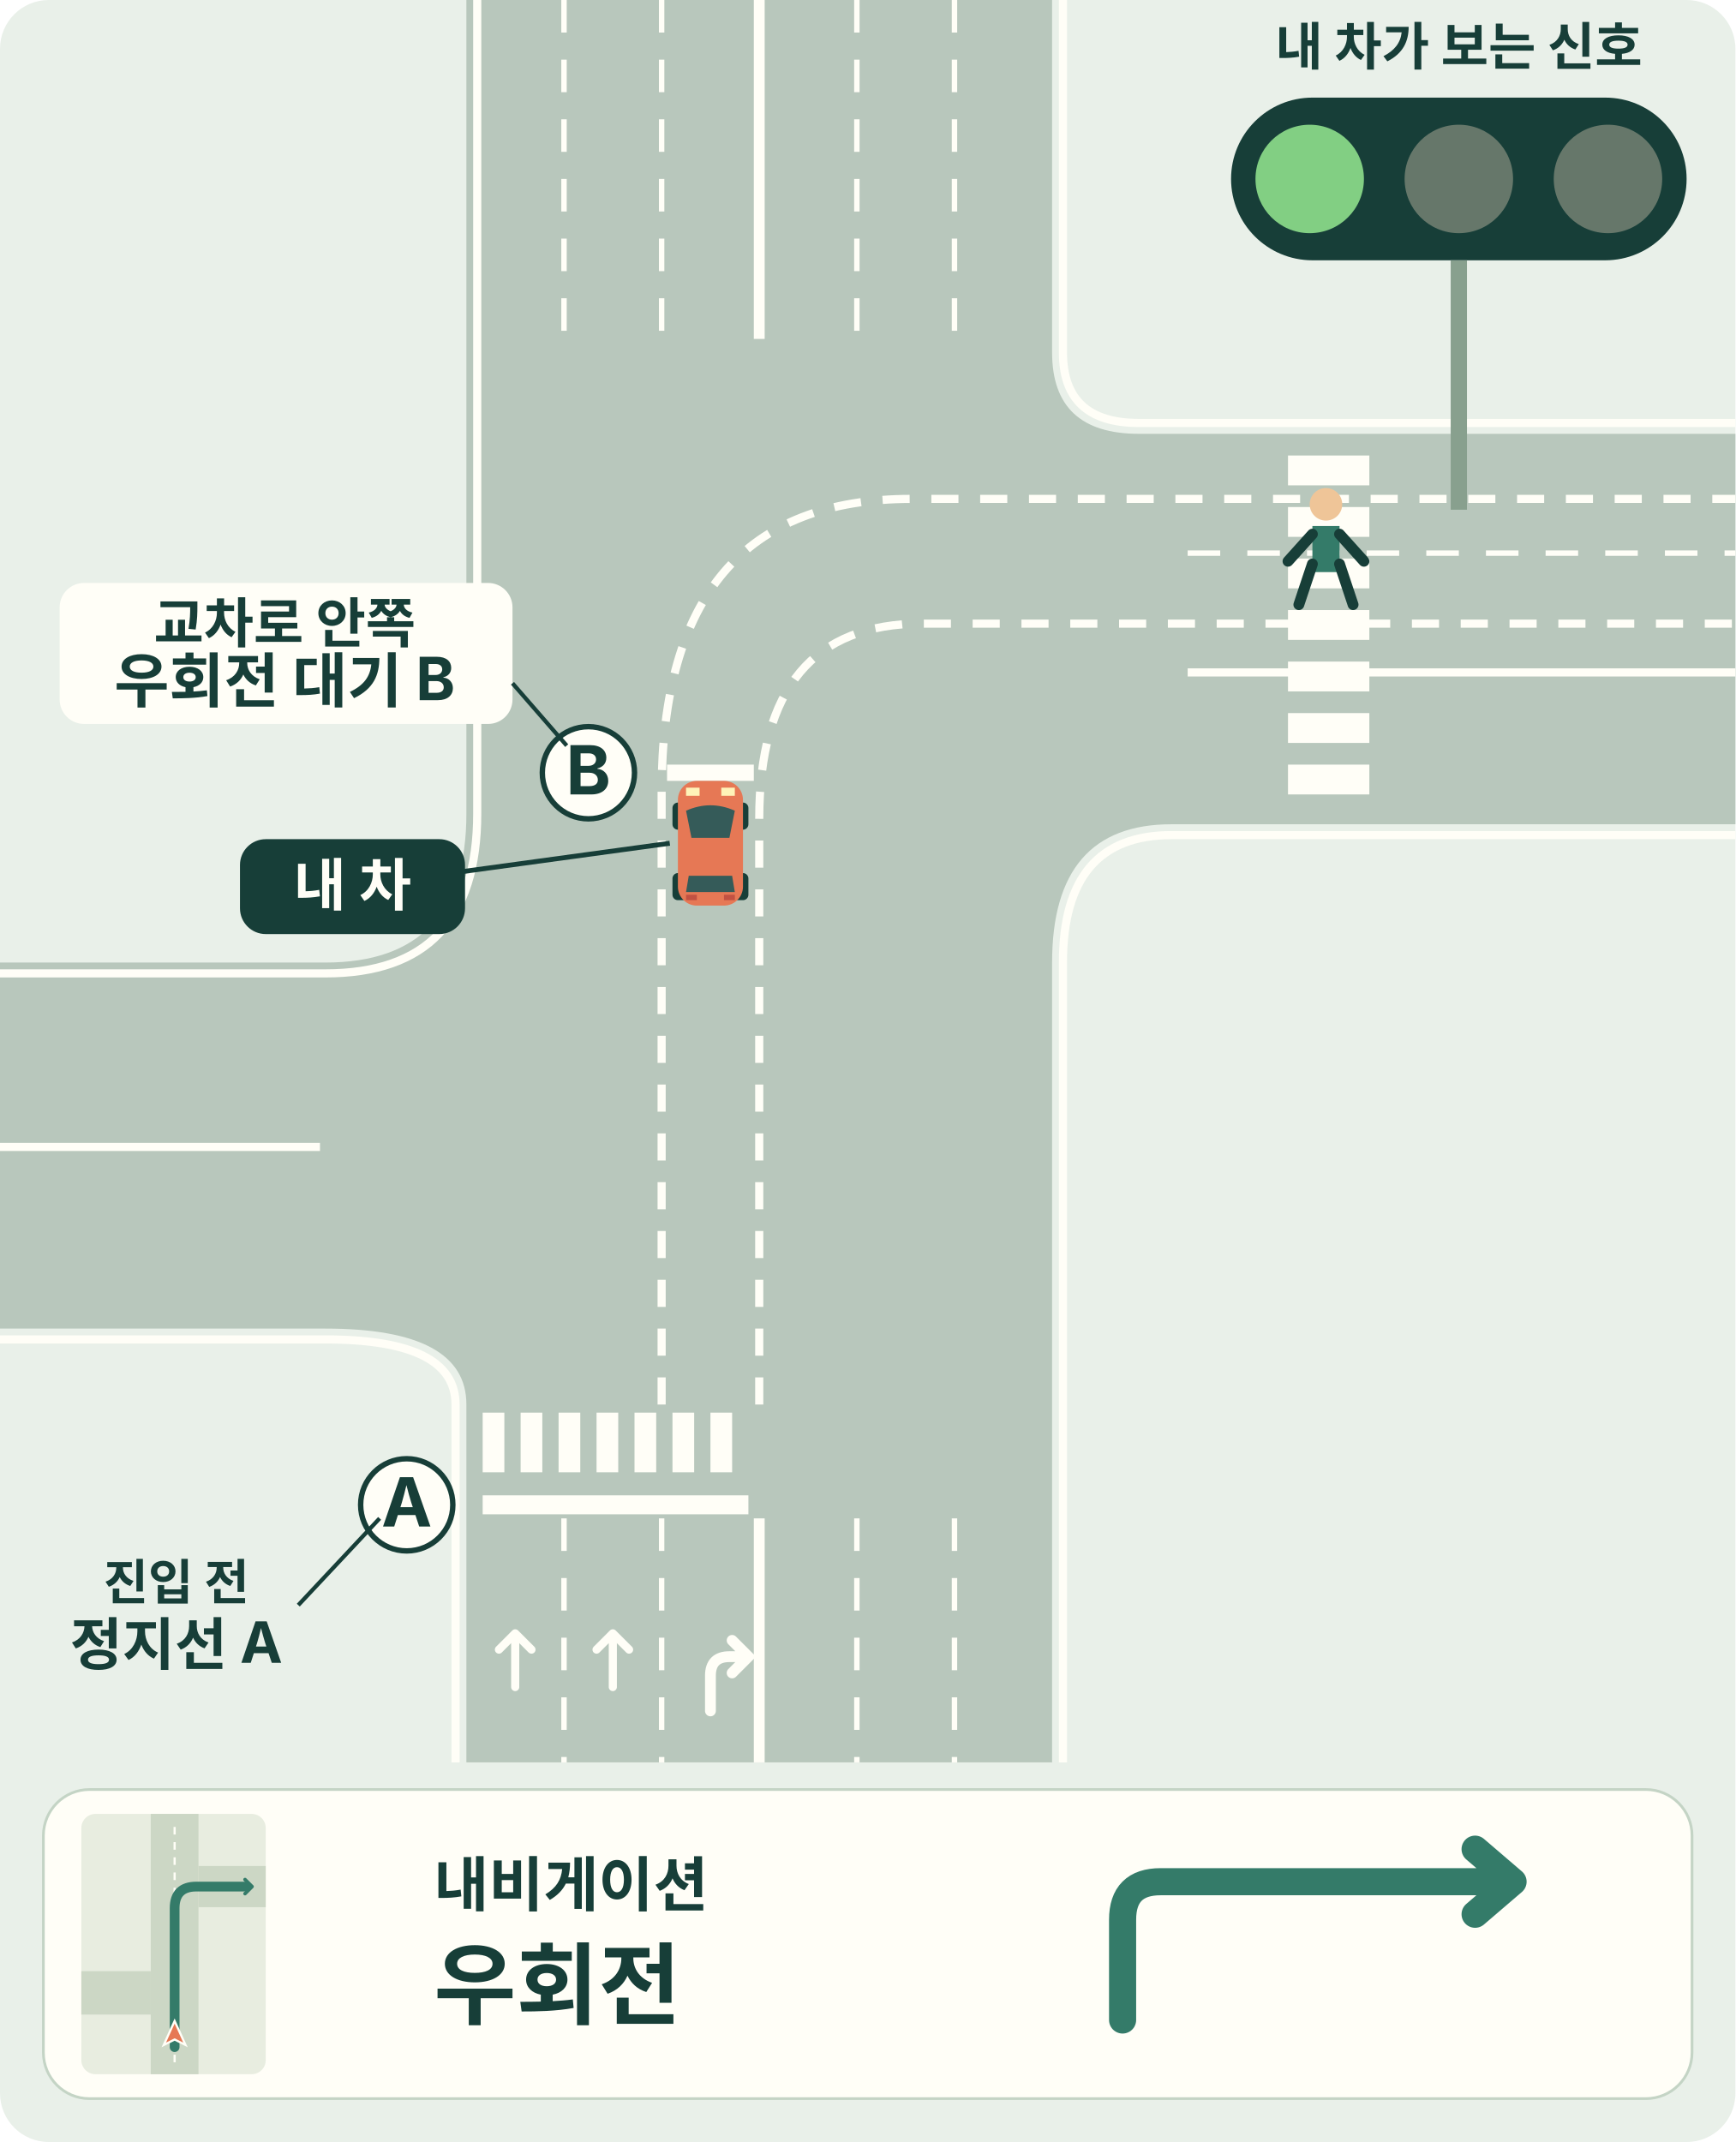
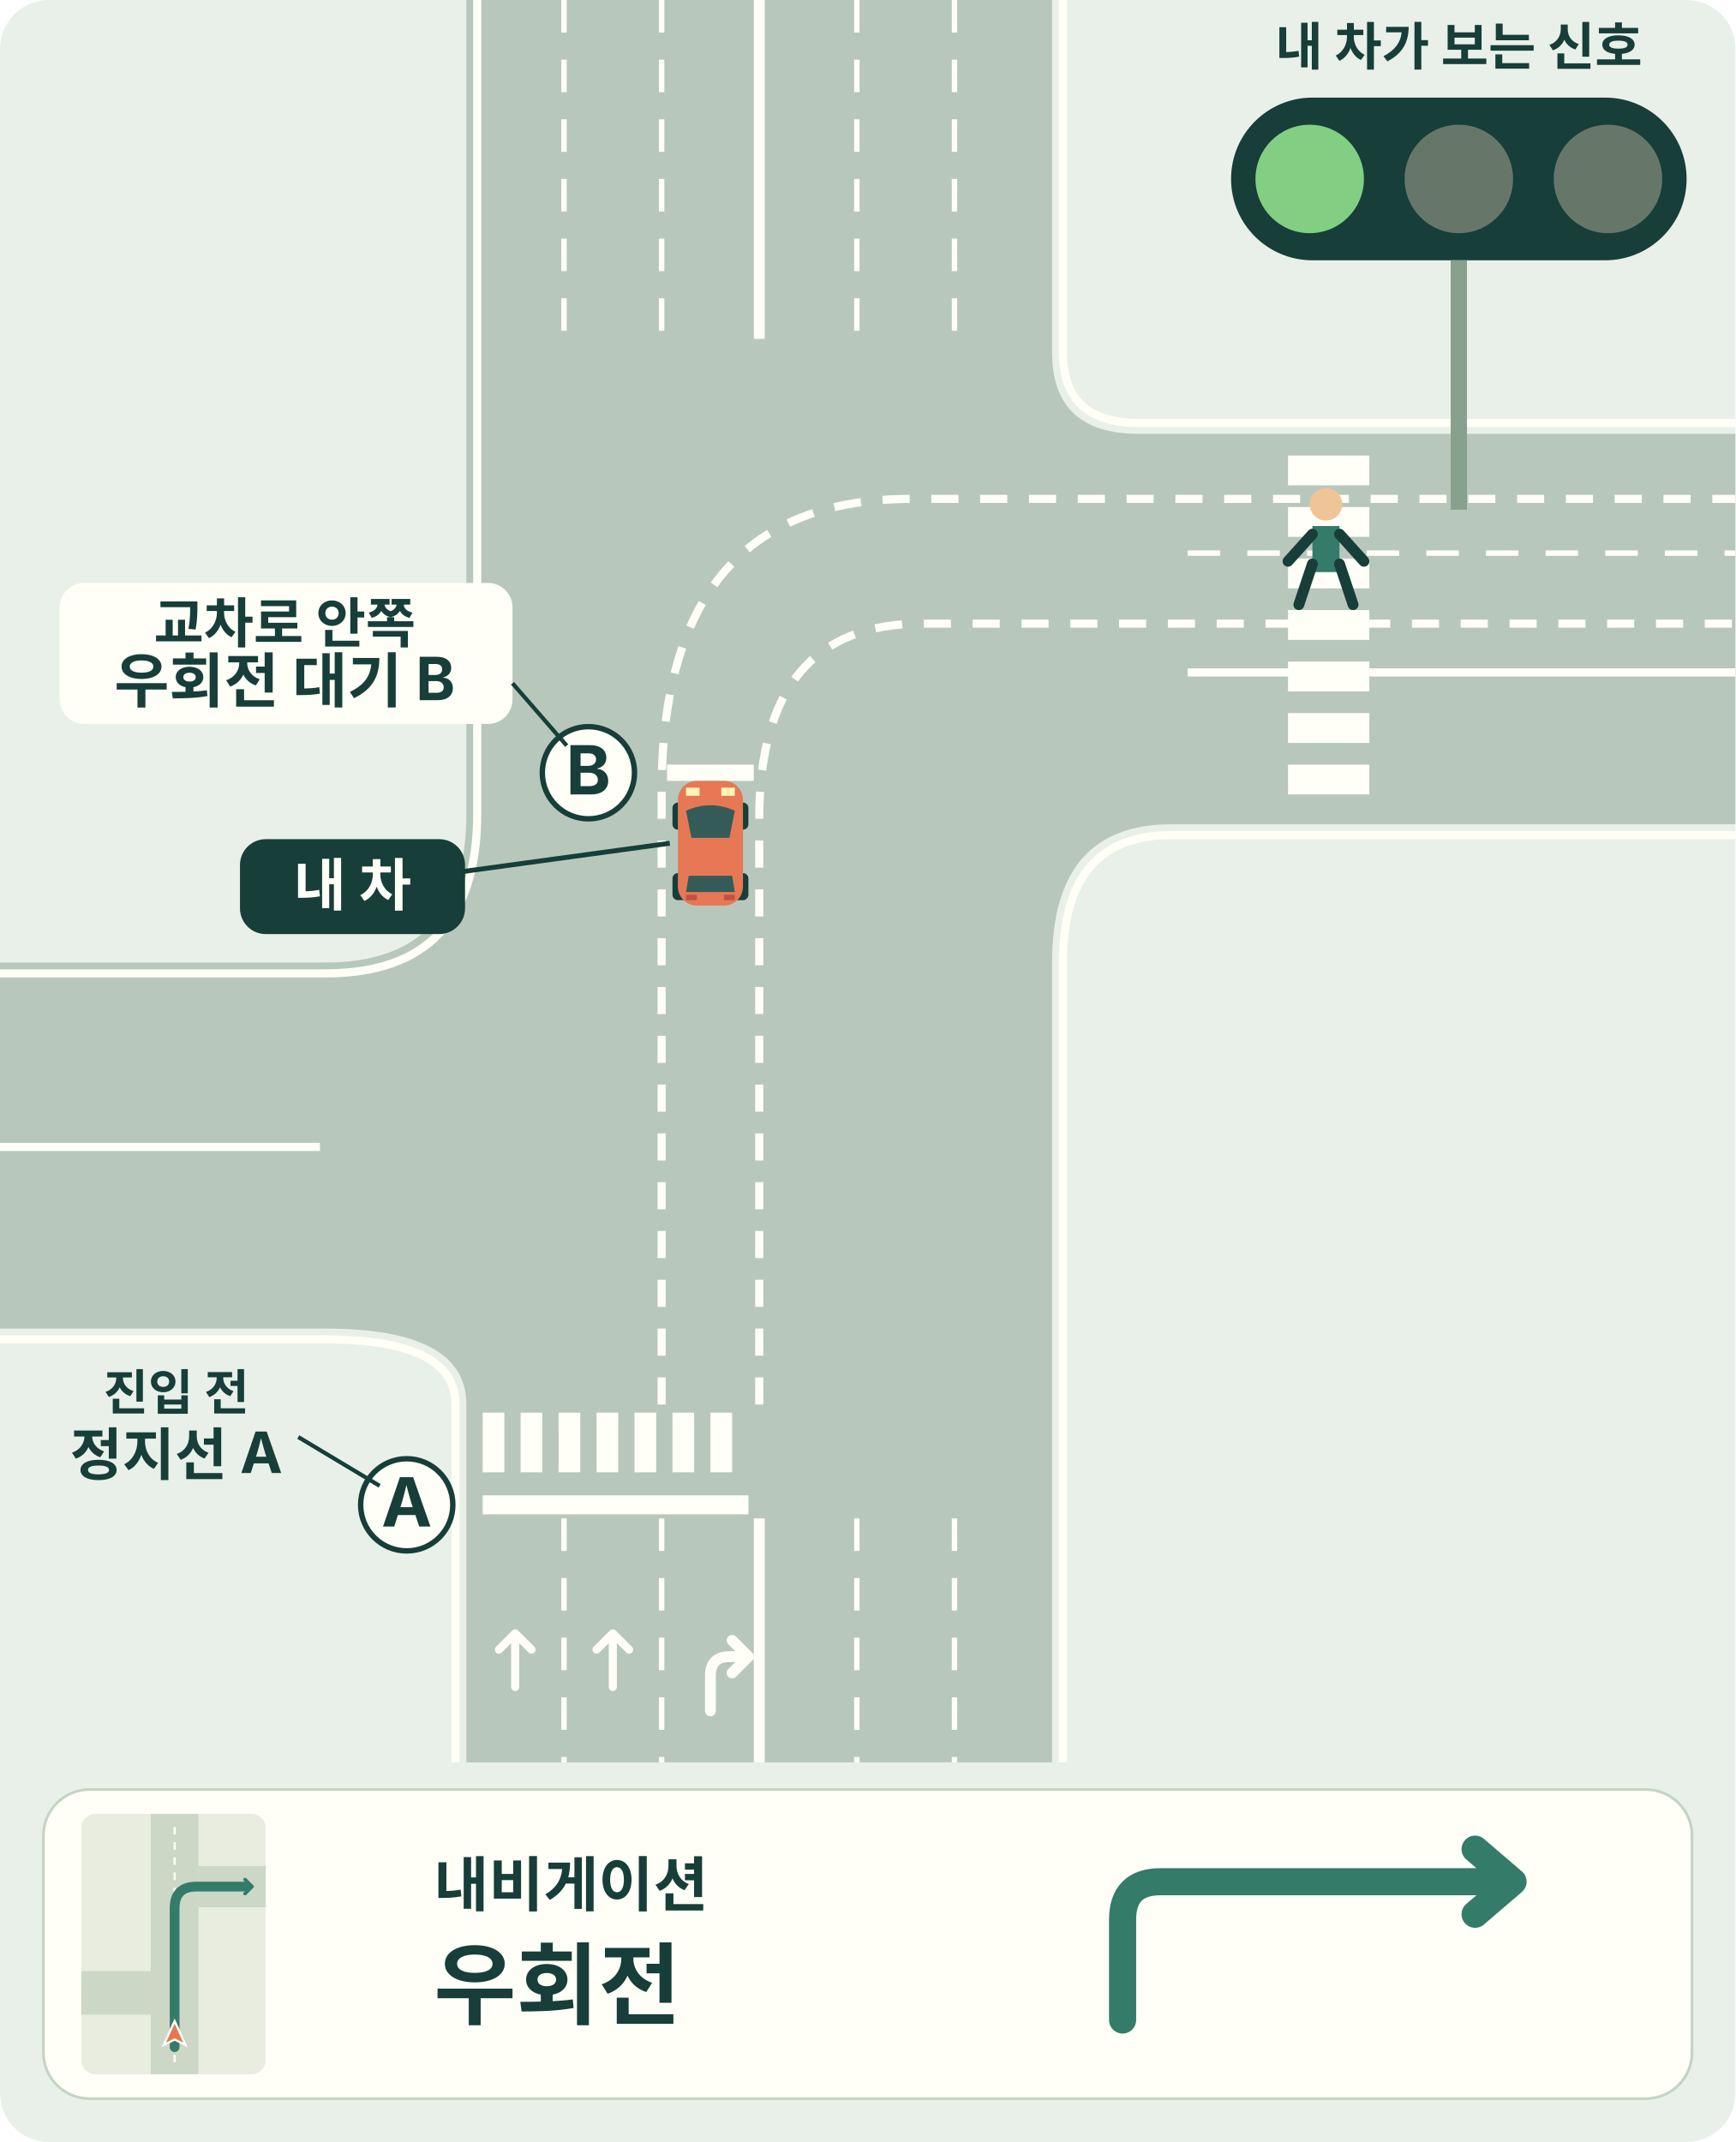
<svg xmlns="http://www.w3.org/2000/svg" data-question-id="turn-10" viewBox="0 0 640 790" role="img" aria-label="B 앞에서 기다렸고 맞은편은 비었어요. 이제 돌까요?. 초록 원형 신호. 내비 경로: 우회전. 넓고 어긋난 교차로. 진입 전 정지선 A와 교차로 깊숙한 우회전 대기 표시 B 사이에 여러 대 길이의 진입 구간이 있음. 내 차는 교차로 깊숙한 B 앞. 우회전 출구의 횡단보도를 보행자가 횡단 중" data-scenario-feature="deep-right-turn" style="font-family:-apple-system,BlinkMacSystemFont,'Apple SD Gothic Neo',sans-serif">
  <rect width="640" height="790" rx="18" fill="#e9f0e9" />
  <g data-road-layout="large-offset-intersection" data-entry-line-y="555" data-waiting-line-y="285" data-stage="at-waiting">
    <path d="M0 355H120Q172 355 172 300V0H388V130Q388 160 420 160H640V304H432Q388 304 388 355V650H172V518Q172 490 120 490H0Z" fill="#b8c7bc" />
    <path d="M0 359H120Q176 359 176 300V0M392 0V130Q392 156 420 156H640M640 308H432Q392 308 392 355V650M168 650V518Q168 494 120 494H0" fill="none" stroke="#fffef7" stroke-width="3" />
    <path d="M280 0V125M280 560V650" fill="none" stroke="#fffef7" stroke-width="4" />
    <path d="M208 0V130M244 0V130M316 0V130M352 0V130M208 560V650M244 560V650M316 560V650M352 560V650" fill="none" stroke="#fffef7" stroke-width="2" stroke-dasharray="12 10" />
    <path d="M0 423H118M438 248H640" fill="none" stroke="#fffef7" stroke-width="3" />
    <path d="M438 204H640" fill="none" stroke="#fffef7" stroke-width="2" stroke-dasharray="12 10" />
    <g data-crosswalk="entry">
      <rect x="178" y="521" width="8" height="22" fill="#fffef7" />
      <rect x="192" y="521" width="8" height="22" fill="#fffef7" />
      <rect x="206" y="521" width="8" height="22" fill="#fffef7" />
      <rect x="220" y="521" width="8" height="22" fill="#fffef7" />
      <rect x="234" y="521" width="8" height="22" fill="#fffef7" />
      <rect x="248" y="521" width="8" height="22" fill="#fffef7" />
      <rect x="262" y="521" width="8" height="22" fill="#fffef7" />
    </g>
    <path data-marking="stop-line" data-line-id="A" d="M178 555H276" stroke="#fffef7" stroke-width="7" />
    <path d="M244 518V292Q244 184 336 184H640" fill="none" stroke="#fffef7" stroke-width="3" stroke-dasharray="10 8" />
    <path d="M280 518V302Q280 230 340 230H640" fill="none" stroke="#fffef7" stroke-width="3" stroke-dasharray="10 8" />
    <path data-marking="waiting-guide" data-line-id="B" d="M246 285H278" stroke="#fffef7" stroke-width="6" />
    <circle cx="150" cy="555" r="17" fill="#fffef7" stroke="#173e38" stroke-width="2" />
    <text x="150" y="563" font-size="25" fill="#173e38" font-weight="700" text-anchor="middle">A</text>
    <circle cx="217" cy="285" r="17" fill="#fffef7" stroke="#173e38" stroke-width="2" />
    <text x="217" y="293" font-size="25" fill="#173e38" font-weight="700" text-anchor="middle">B</text>
    <path d="M0 17V-16m-10 10 10-10 10 10" fill="none" stroke="#fffef7" stroke-width="5" stroke-linecap="round" stroke-linejoin="round" transform="translate(190 612) rotate(0) scale(0.6)" />
    <path d="M0 17V-16m-10 10 10-10 10 10" fill="none" stroke="#fffef7" stroke-width="5" stroke-linecap="round" stroke-linejoin="round" transform="translate(226 612) rotate(0) scale(0.6)" />
    <path d="M262 631v-13q0-7 7-7h7m-6-6 6 6-6 6" fill="none" stroke="#fffef7" stroke-width="4" stroke-linecap="round" />
-     <text x="65" y="590" font-size="18" fill="#173e38" font-weight="700" text-anchor="middle">진입 전</text>
-     <text x="65" y="614" font-size="21" fill="#173e38" font-weight="700" text-anchor="middle">정지선 A</text>
-     <path d="M110 592L140 560" fill="none" stroke="#173e38" stroke-width="1.5" />
+     <text x="65" y="520" font-size="18" fill="#173e38" font-weight="700" text-anchor="middle">진입 전</text>
+     <text x="65" y="544" font-size="21" fill="#173e38" font-weight="700" text-anchor="middle">정지선 A</text>
+     <path d="M110 530L140 548" fill="none" stroke="#173e38" stroke-width="1.5" />
    <rect x="22" y="215" width="167" height="52" rx="9" fill="#fffef7" />
    <text x="105" y="237" font-size="20" fill="#173e38" font-weight="700" text-anchor="middle">교차로 안쪽</text>
    <text x="105" y="259" font-size="22" fill="#173e38" font-weight="700" text-anchor="middle">우회전 대기 B</text>
    <path d="M189 252L209 275" fill="none" stroke="#173e38" stroke-width="1.5" />
  </g>
  <g data-crosswalk="turn-exit">
    <rect x="475" y="168" width="30" height="11" fill="#fffef7" />
    <rect x="475" y="187" width="30" height="11" fill="#fffef7" />
    <rect x="475" y="206" width="30" height="11" fill="#fffef7" />
    <rect x="475" y="225" width="30" height="11" fill="#fffef7" />
    <rect x="475" y="244" width="30" height="11" fill="#fffef7" />
    <rect x="475" y="263" width="30" height="11" fill="#fffef7" />
    <rect x="475" y="282" width="30" height="11" fill="#fffef7" />
  </g>
  <g data-pedestrian="crossing" transform="translate(489 200)">
    <circle cy="-14" r="6" fill="#efc598" />
    <path d="M-5-6h10v17H-5Z" fill="#347b69" />
    <path d="M-5 8l-5 15m15-15 5 15M-5-3l-9 10M5-3l9 10" stroke="#173e38" stroke-width="4" stroke-linecap="round" />
  </g>
  <g data-vehicle-role="own" data-car-x="262" data-car-y="311" data-car-length="46" transform="translate(262 311) rotate(0)">
    <rect x="-14" y="-15" width="28" height="10" rx="2" fill="#173e38" />
    <rect x="-14" y="11" width="28" height="10" rx="2" fill="#173e38" />
    <rect x="-12" y="-23" width="24" height="46" rx="7" fill="#e67855" />
    <path d="M-9 -12q9-4 18 0l-2 10h-14ZM-8 12h16l1 6h-18Z" fill="#355b59" />
    <path d="M-9 -19h5m8 0h5" stroke="#fff3b8" stroke-width="3" />
    <path d="M-9 20h4m10 0h4" stroke="#c25142" stroke-width="2" />
  </g>
  <g>
    <path d="M130 327L247 311" fill="none" stroke="#173e38" stroke-width="1.8" />
    <rect x="89" y="310" width="82" height="34" rx="9" fill="#173e38" stroke="#173e38" />
    <text x="130" y="334" font-size="21" fill="#173e38" font-weight="700" text-anchor="middle" style="fill:#fffef7">내 차</text>
  </g>
  <g data-signal-type="road" transform="translate(454 36)">
    <rect width="168" height="60" rx="30" fill="#173e38" />
    <circle cx="29" cy="30" r="20" fill="#82cf83" />
    <circle cx="84" cy="30" r="20" fill="#66776a" />
    <circle cx="139" cy="30" r="20" fill="#66776a" />
    <path d="M84 60v92" stroke="#88a08e" stroke-width="6" />
    <text x="84" y="-12" font-size="19" fill="#173e38" font-weight="700" text-anchor="middle">내 차가 보는 신호</text>
  </g>
  <g data-navigation="offset-junction" transform="translate(16 660)">
    <rect width="608" height="114" rx="17" fill="#fffef7" stroke="#c4d4c5" />
    <g transform="translate(14 9) scale(.4)">
      <g>
        <rect width="170" height="240" rx="13" fill="#e8ede0" />
        <rect x="64" width="44" height="240" fill="#ccd7c5" />
        <path d="M108 48H170V86H108M0 145H64V185H0" fill="#ccd7c5" />
        <path d="M86 12V230" stroke="#fffef7" stroke-width="2" stroke-dasharray="7 7" />
        <path d="M86 215V87Q86 67 106 67H150" fill="none" stroke="#347b69" stroke-width="9" stroke-linecap="round" />
        <path d="M0 17V-16m-10 10 10-10 10 10" fill="none" stroke="#347b69" stroke-width="5" stroke-linecap="round" stroke-linejoin="round" transform="translate(147 67) rotate(90) scale(0.65)" />
        <path d="M86 191l-10 22 10-5 10 5Z" fill="#e67855" stroke="#fffef7" stroke-width="2" />
      </g>
    </g>
    <text x="144" y="43" font-size="22" fill="#173e38" font-weight="700">내비게이션</text>
    <text x="144" y="84" font-size="33" fill="#173e38" font-weight="700">우회전</text>
    <path d="M398 85V48q0-14 14-14h130m-14-12 14 12-14 12" fill="none" stroke="#347b69" stroke-width="10" stroke-linecap="round" stroke-linejoin="round" />
  </g>
</svg>
